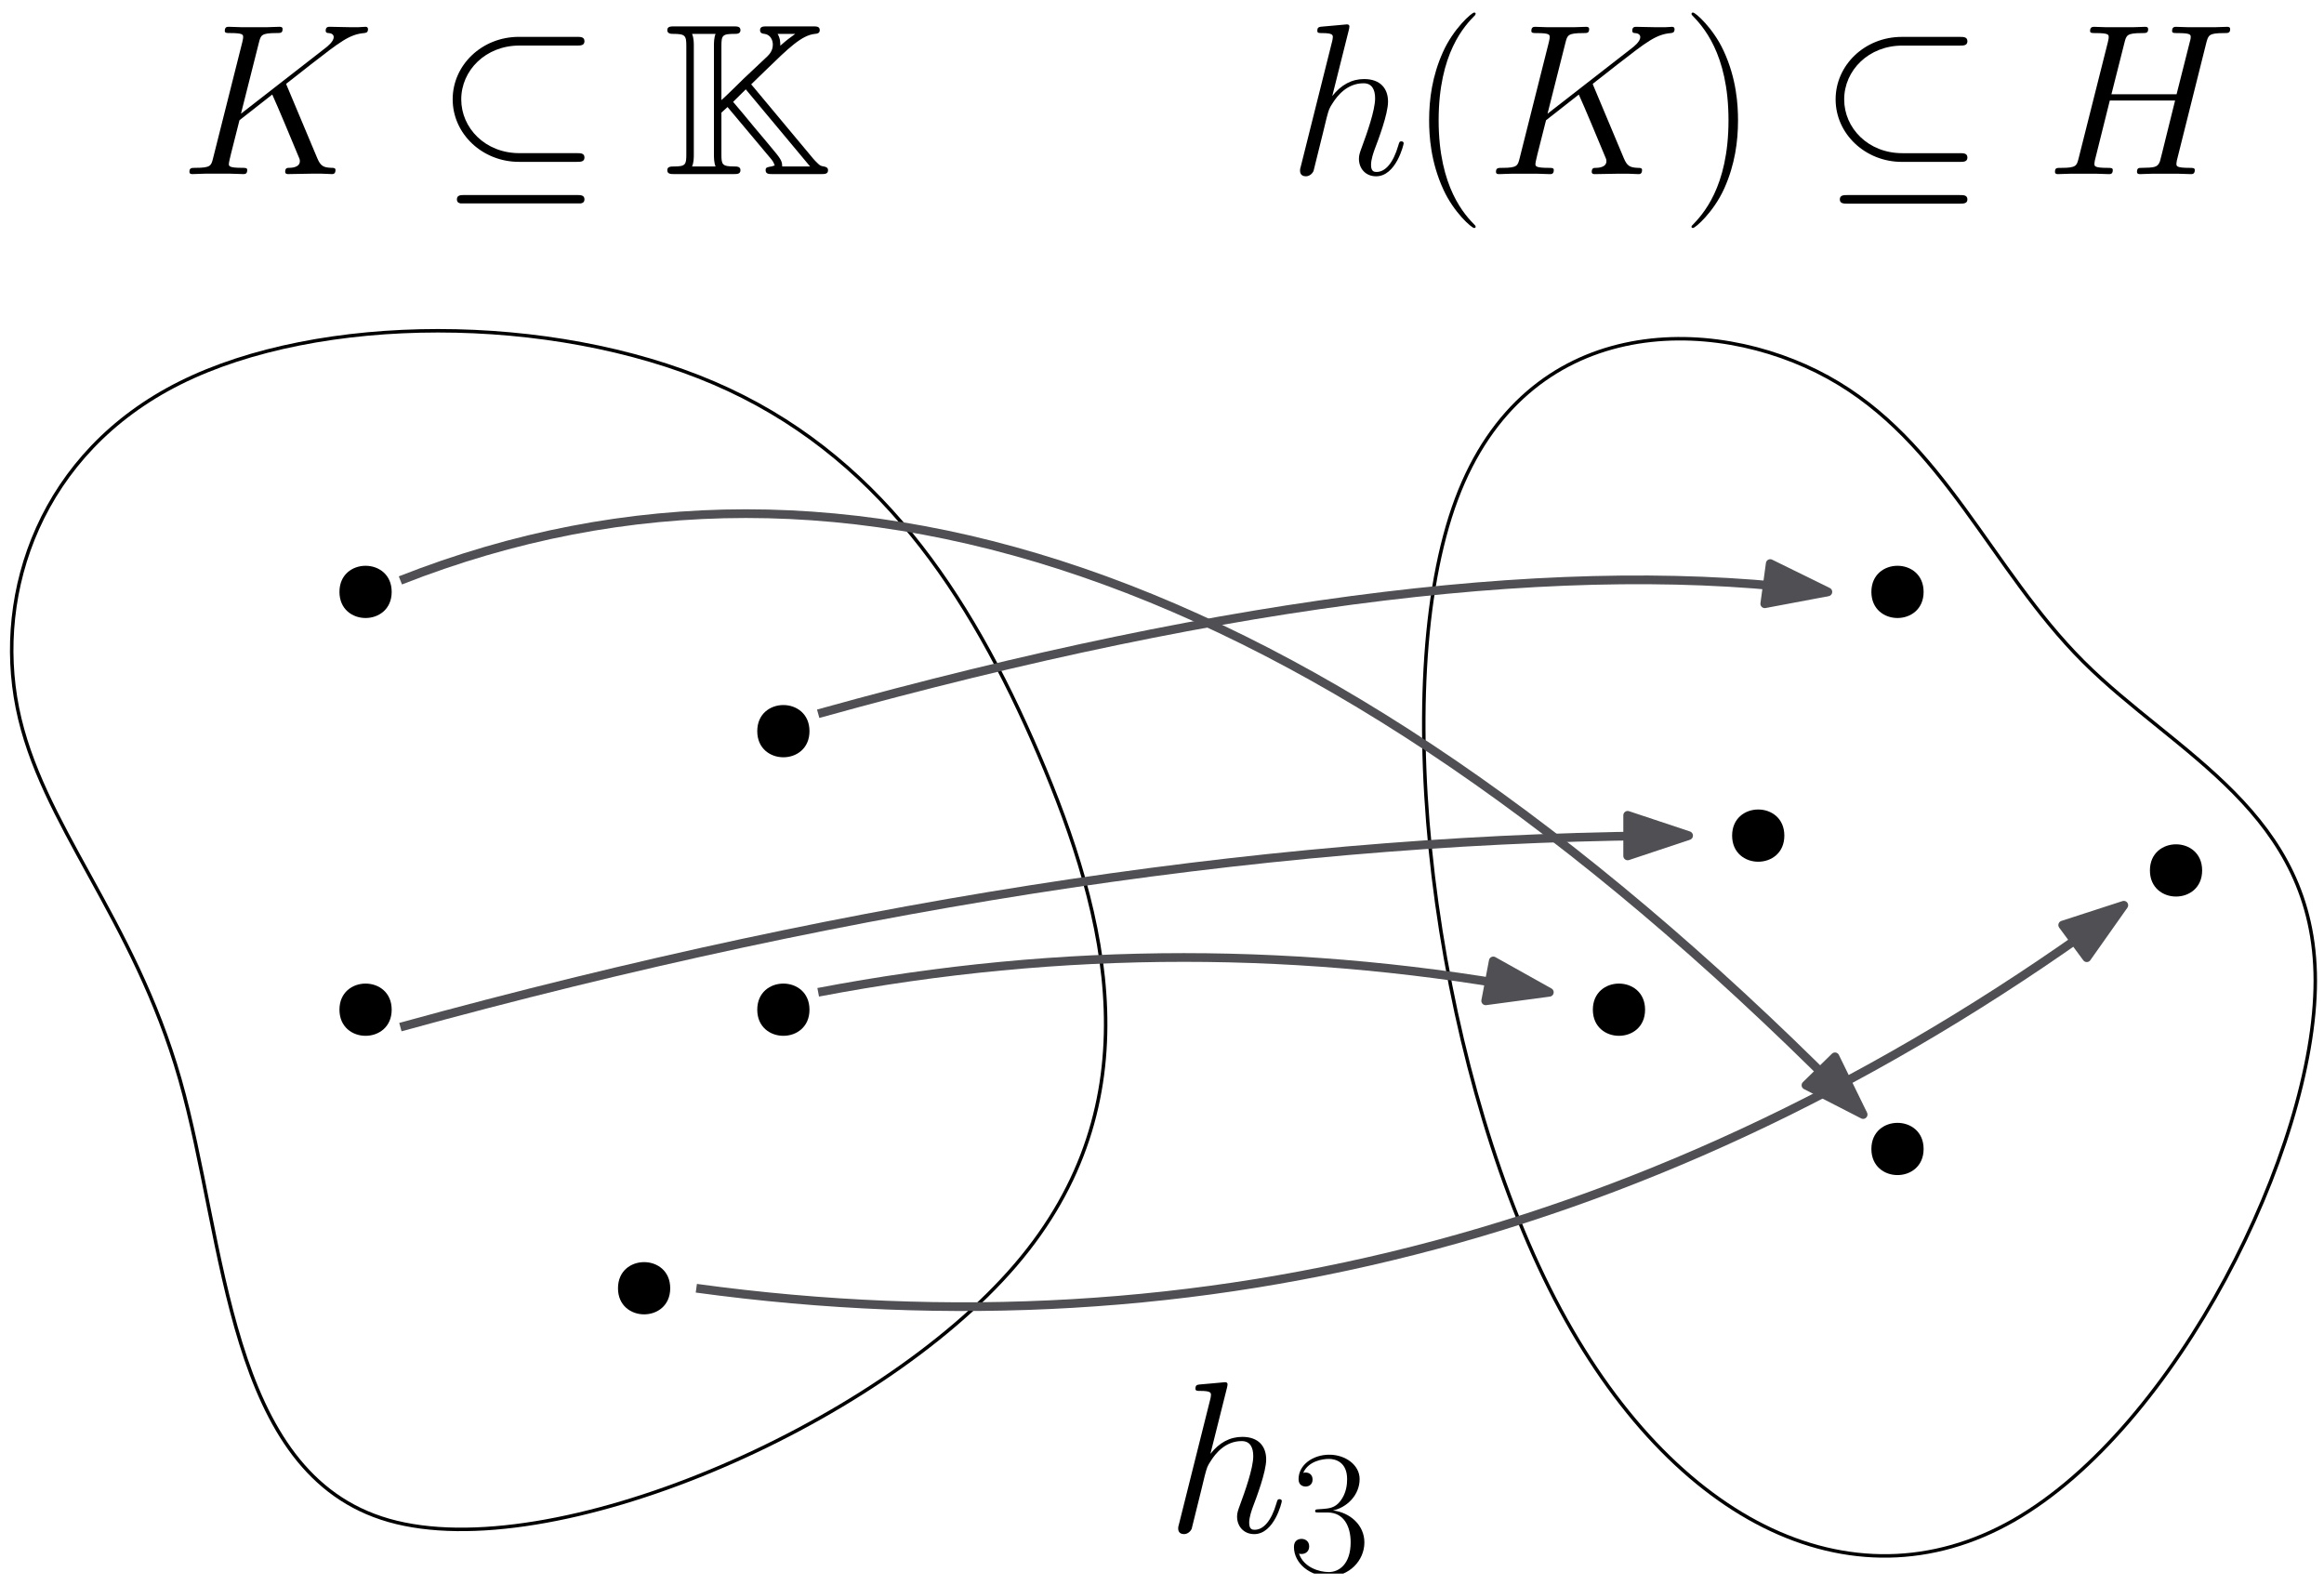
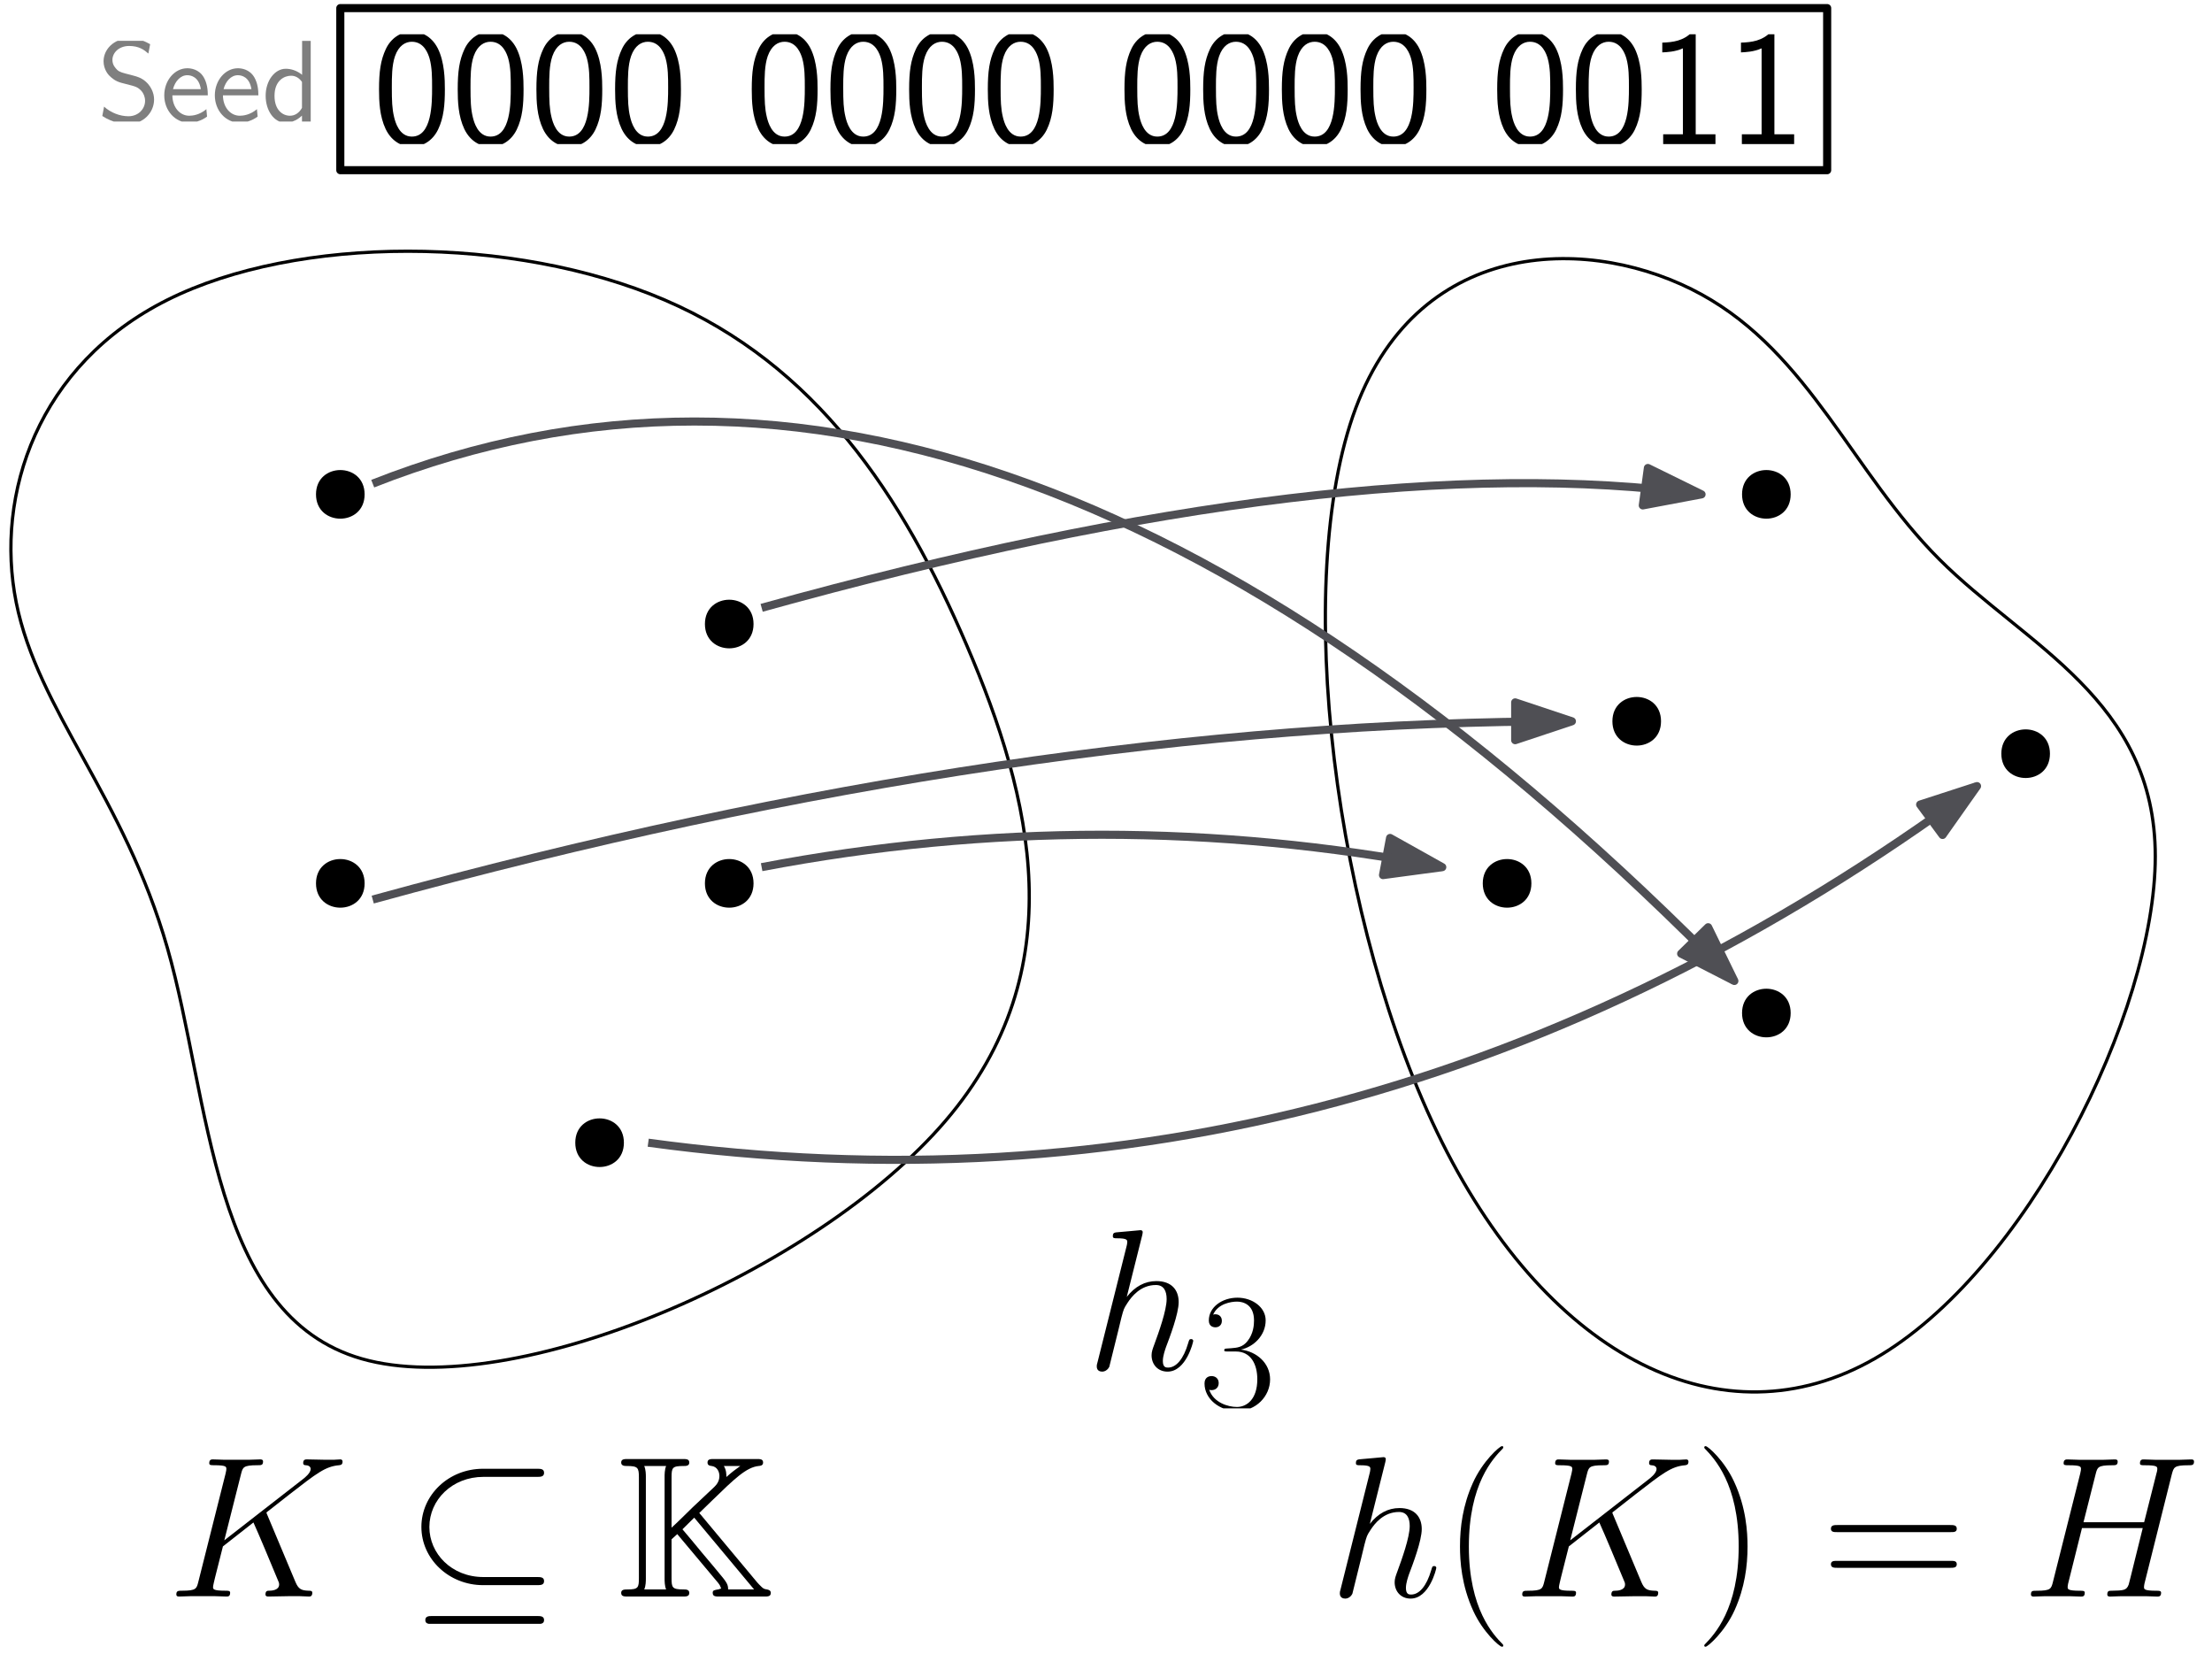
- <svg xmlns="http://www.w3.org/2000/svg" xmlns:xlink="http://www.w3.org/1999/xlink" width="267" height="182" viewBox="0 0 267 182">
+ <svg xmlns="http://www.w3.org/2000/svg" xmlns:xlink="http://www.w3.org/1999/xlink" width="273" height="205" viewBox="0 0 273 205">
  <defs>
    <g>
      <g id="glyph-0-0">
        <path d="M 12.391 -10.016 C 12.359 -10.094 12.266 -10.281 12.266 -10.359 C 12.266 -10.391 12.297 -10.406 12.719 -10.734 L 15.109 -12.609 C 18.438 -15.188 19.531 -16.062 21.234 -16.203 C 21.406 -16.234 21.656 -16.234 21.656 -16.656 C 21.656 -16.797 21.578 -16.922 21.391 -16.922 C 21.109 -16.922 20.812 -16.875 20.547 -16.875 L 19.609 -16.875 C 18.828 -16.875 18.016 -16.922 17.266 -16.922 C 17.094 -16.922 16.797 -16.922 16.797 -16.484 C 16.797 -16.234 16.969 -16.203 17.125 -16.203 C 17.391 -16.188 17.719 -16.078 17.719 -15.734 C 17.719 -15.234 16.969 -14.641 16.781 -14.5 L 7.062 -6.938 L 9.125 -15.109 C 9.344 -15.953 9.391 -16.203 11.156 -16.203 C 11.625 -16.203 11.844 -16.203 11.844 -16.672 C 11.844 -16.922 11.594 -16.922 11.469 -16.922 C 11.031 -16.922 10.5 -16.875 10.031 -16.875 L 7.109 -16.875 C 6.672 -16.875 6.125 -16.922 5.672 -16.922 C 5.484 -16.922 5.203 -16.922 5.203 -16.453 C 5.203 -16.203 5.422 -16.203 5.797 -16.203 C 7.312 -16.203 7.312 -16.016 7.312 -15.734 C 7.312 -15.688 7.312 -15.531 7.219 -15.172 L 3.859 -1.828 C 3.641 -0.969 3.594 -0.719 1.859 -0.719 C 1.391 -0.719 1.141 -0.719 1.141 -0.266 C 1.141 0 1.359 0 1.516 0 C 1.984 0 2.484 -0.047 2.953 -0.047 L 5.844 -0.047 C 6.312 -0.047 6.844 0 7.312 0 C 7.516 0 7.781 0 7.781 -0.469 C 7.781 -0.719 7.562 -0.719 7.188 -0.719 C 5.672 -0.719 5.672 -0.922 5.672 -1.172 C 5.672 -1.344 5.828 -1.953 5.922 -2.359 L 6.891 -6.188 L 10.656 -9.141 C 11.375 -7.562 12.688 -4.391 13.703 -1.953 C 13.781 -1.812 13.828 -1.656 13.828 -1.484 C 13.828 -0.75 12.844 -0.719 12.609 -0.719 C 12.391 -0.719 12.141 -0.719 12.141 -0.25 C 12.141 0 12.422 0 12.484 0 C 13.359 0 14.281 -0.047 15.141 -0.047 L 16.328 -0.047 C 16.703 -0.047 17.125 0 17.5 0 C 17.641 0 17.922 0 17.922 -0.469 C 17.922 -0.719 17.688 -0.719 17.453 -0.719 C 16.531 -0.75 16.203 -0.938 15.828 -1.828 Z M 12.391 -10.016 " />
      </g>
      <g id="glyph-1-0">
        <path d="M 16.328 -14.766 C 16.75 -14.766 17.203 -14.766 17.203 -15.266 C 17.203 -15.766 16.75 -15.766 16.328 -15.766 L 9.672 -15.766 C 5.406 -15.766 2.062 -12.516 2.062 -8.594 C 2.062 -4.609 5.484 -1.406 9.672 -1.406 L 16.328 -1.406 C 16.75 -1.406 17.203 -1.406 17.203 -1.906 C 17.203 -2.406 16.75 -2.406 16.328 -2.406 L 9.719 -2.406 C 5.797 -2.406 3.047 -5.297 3.047 -8.578 C 3.047 -11.938 5.875 -14.766 9.719 -14.766 Z M 3.422 2.406 C 3 2.406 2.547 2.406 2.547 2.906 C 2.547 3.391 3 3.391 3.422 3.391 L 16.328 3.391 C 16.75 3.391 17.203 3.391 17.203 2.906 C 17.203 2.406 16.75 2.406 16.328 2.406 Z M 3.422 2.406 " />
      </g>
      <g id="glyph-2-0">
        <path d="M 10.234 -10.312 L 11.844 -11.875 C 14.547 -14.5 16.031 -15.953 17.562 -16.109 C 17.766 -16.125 18.109 -16.156 18.109 -16.531 C 18.109 -16.969 17.75 -16.969 17.297 -16.969 L 12.062 -16.969 C 11.625 -16.969 11.25 -16.969 11.25 -16.531 C 11.25 -16.156 11.594 -16.125 11.766 -16.109 C 12.438 -16.016 12.719 -15.406 12.719 -14.875 C 12.719 -14.172 12.312 -13.75 12.094 -13.531 L 9.391 -10.984 C 8.828 -10.438 7.406 -9.016 6.812 -8.5 L 6.812 -14.688 C 6.812 -15.938 6.906 -16.109 8.344 -16.109 C 8.578 -16.109 9 -16.109 9 -16.531 C 9 -16.969 8.625 -16.969 8.172 -16.969 L 1.438 -16.969 C 0.984 -16.969 0.594 -16.969 0.594 -16.531 C 0.594 -16.109 1.062 -16.109 1.266 -16.109 C 2.672 -16.109 2.781 -15.906 2.781 -14.688 L 2.781 -2.281 C 2.781 -1.109 2.703 -0.875 1.391 -0.875 C 1.016 -0.875 0.594 -0.875 0.594 -0.453 C 0.594 0 0.984 0 1.438 0 L 8.172 0 C 8.625 0 9 0 9 -0.453 C 9 -0.875 8.578 -0.875 8.297 -0.875 C 6.891 -0.875 6.812 -1.094 6.812 -2.281 L 6.812 -7.062 L 7.516 -7.703 L 11.891 -2.484 L 12.547 -1.703 C 12.812 -1.359 12.812 -1.312 12.938 -0.984 C 12.781 -0.969 12.734 -0.922 12.641 -0.891 C 12.047 -0.797 11.891 -0.766 11.891 -0.453 C 11.891 0 12.266 0 12.719 0 L 18.234 0 C 18.688 0 19.062 0 19.062 -0.453 C 19.062 -0.766 18.766 -0.844 18.578 -0.875 C 18.219 -0.922 18.109 -1.016 17.922 -1.188 C 17.688 -1.406 17.516 -1.594 17.391 -1.734 Z M 15.297 -16.109 C 14.516 -15.531 14.469 -15.531 13.578 -14.75 C 13.578 -15.109 13.578 -15.594 13.266 -16.109 Z M 3.438 -0.875 C 3.641 -1.312 3.641 -1.938 3.641 -2.234 L 3.641 -14.75 C 3.641 -15.047 3.641 -15.656 3.438 -16.109 L 6.141 -16.109 C 5.953 -15.656 5.953 -15.047 5.953 -14.75 L 5.953 -2.234 C 5.953 -1.938 5.953 -1.312 6.141 -0.875 Z M 9.609 -9.734 L 17 -0.875 L 13.797 -0.875 C 13.781 -1.281 13.781 -1.531 13.141 -2.328 C 12.594 -3.016 11.172 -4.688 10.609 -5.359 C 10.109 -5.969 8.406 -8.031 8.156 -8.297 Z M 9.609 -9.734 " />
      </g>
      <g id="glyph-3-0">
        <path d="M 6.969 -16.578 C 6.984 -16.672 7.031 -16.828 7.031 -16.953 C 7.031 -17.203 6.797 -17.203 6.734 -17.203 C 6.719 -17.203 5.5 -17.094 5.375 -17.078 C 4.953 -17.047 4.578 -17 4.141 -16.969 C 3.516 -16.922 3.344 -16.906 3.344 -16.453 C 3.344 -16.203 3.547 -16.203 3.891 -16.203 C 5.109 -16.203 5.125 -15.984 5.125 -15.734 C 5.125 -15.594 5.078 -15.391 5.062 -15.312 L 1.469 -0.969 C 1.359 -0.594 1.359 -0.547 1.359 -0.391 C 1.359 0.156 1.781 0.25 2.031 0.25 C 2.453 0.25 2.781 -0.078 2.906 -0.344 L 4.016 -4.828 C 4.141 -5.375 4.281 -5.891 4.406 -6.438 C 4.688 -7.484 4.688 -7.516 5.156 -8.234 C 5.625 -8.953 6.734 -10.438 8.656 -10.438 C 9.641 -10.438 9.984 -9.688 9.984 -8.703 C 9.984 -7.312 9.016 -4.609 8.469 -3.125 C 8.25 -2.531 8.125 -2.203 8.125 -1.766 C 8.125 -0.641 8.891 0.25 10.094 0.25 C 12.391 0.25 13.266 -3.391 13.266 -3.547 C 13.266 -3.672 13.156 -3.766 13.016 -3.766 C 12.781 -3.766 12.766 -3.688 12.641 -3.266 C 12.062 -1.281 11.156 -0.25 10.156 -0.25 C 9.906 -0.25 9.516 -0.266 9.516 -1.062 C 9.516 -1.703 9.812 -2.5 9.906 -2.781 C 10.359 -3.969 11.469 -6.891 11.469 -8.328 C 11.469 -9.812 10.609 -10.922 8.719 -10.922 C 7.312 -10.922 6.078 -10.266 5.062 -8.969 Z M 6.969 -16.578 " />
      </g>
      <g id="glyph-4-0">
+         <path d="M 4.562 -7.016 C 6.406 -7.016 7.203 -5.438 7.203 -3.594 C 7.203 -1.109 5.891 -0.172 4.688 -0.172 C 3.594 -0.172 1.812 -0.703 1.266 -2.297 C 1.359 -2.25 1.469 -2.25 1.562 -2.25 C 2.062 -2.25 2.438 -2.578 2.438 -3.125 C 2.438 -3.719 1.984 -3.984 1.562 -3.984 C 1.219 -3.984 0.688 -3.828 0.688 -3.062 C 0.688 -1.156 2.547 0.328 4.734 0.328 C 7.016 0.328 8.781 -1.469 8.781 -3.578 C 8.781 -5.578 7.125 -7.016 5.172 -7.25 C 6.734 -7.578 8.234 -8.984 8.234 -10.859 C 8.234 -12.469 6.609 -13.656 4.75 -13.656 C 2.875 -13.656 1.219 -12.5 1.219 -10.844 C 1.219 -10.125 1.75 -10 2.031 -10 C 2.453 -10 2.828 -10.266 2.828 -10.797 C 2.828 -11.344 2.453 -11.609 2.031 -11.609 C 1.938 -11.609 1.844 -11.609 1.75 -11.562 C 2.359 -12.938 3.984 -13.172 4.703 -13.172 C 5.438 -13.172 6.797 -12.828 6.797 -10.844 C 6.797 -10.266 6.719 -9.234 6.016 -8.328 C 5.391 -7.516 4.688 -7.484 4 -7.422 C 3.906 -7.422 3.422 -7.375 3.344 -7.375 C 3.203 -7.359 3.125 -7.328 3.125 -7.188 C 3.125 -7.047 3.141 -7.016 3.547 -7.016 Z M 4.562 -7.016 " />
+       </g>
+       <g id="glyph-5-0">
+         <path d="M 6.969 -16.578 C 6.984 -16.672 7.031 -16.828 7.031 -16.953 C 7.031 -17.203 6.797 -17.203 6.734 -17.203 C 6.719 -17.203 5.5 -17.094 5.375 -17.078 C 4.953 -17.047 4.578 -17 4.141 -16.969 C 3.516 -16.922 3.344 -16.906 3.344 -16.453 C 3.344 -16.203 3.547 -16.203 3.891 -16.203 C 5.109 -16.203 5.125 -15.984 5.125 -15.734 C 5.125 -15.594 5.078 -15.391 5.062 -15.312 L 1.469 -0.969 C 1.359 -0.594 1.359 -0.547 1.359 -0.391 C 1.359 0.156 1.781 0.25 2.031 0.25 C 2.453 0.25 2.781 -0.078 2.906 -0.344 L 4.016 -4.828 C 4.141 -5.375 4.281 -5.891 4.406 -6.438 C 4.688 -7.484 4.688 -7.516 5.156 -8.234 C 5.625 -8.953 6.734 -10.438 8.656 -10.438 C 9.641 -10.438 9.984 -9.688 9.984 -8.703 C 9.984 -7.312 9.016 -4.609 8.469 -3.125 C 8.25 -2.531 8.125 -2.203 8.125 -1.766 C 8.125 -0.641 8.891 0.25 10.094 0.25 C 12.391 0.25 13.266 -3.391 13.266 -3.547 C 13.266 -3.672 13.156 -3.766 13.016 -3.766 C 12.781 -3.766 12.766 -3.688 12.641 -3.266 C 12.062 -1.281 11.156 -0.25 10.156 -0.25 C 9.906 -0.25 9.516 -0.266 9.516 -1.062 C 9.516 -1.703 9.812 -2.5 9.906 -2.781 C 10.359 -3.969 11.469 -6.891 11.469 -8.328 C 11.469 -9.812 10.609 -10.922 8.719 -10.922 C 7.312 -10.922 6.078 -10.266 5.062 -8.969 Z M 6.969 -16.578 " />
+       </g>
+       <g id="glyph-6-0">
        <path d="M 7.578 6.047 C 7.578 6.016 7.578 5.969 7.516 5.891 C 6.375 4.734 3.328 1.562 3.328 -6.172 C 3.328 -13.906 6.312 -17.047 7.531 -18.281 C 7.531 -18.312 7.578 -18.359 7.578 -18.438 C 7.578 -18.516 7.516 -18.562 7.406 -18.562 C 7.141 -18.562 5.031 -16.734 3.812 -14 C 2.578 -11.25 2.234 -8.578 2.234 -6.188 C 2.234 -4.406 2.406 -1.391 3.891 1.812 C 5.078 4.391 7.109 6.188 7.406 6.188 C 7.531 6.188 7.578 6.141 7.578 6.047 Z M 7.578 6.047 " />
      </g>
-       <g id="glyph-5-0">
+       <g id="glyph-7-0">
        <path d="M 12.391 -10.016 C 12.359 -10.094 12.266 -10.281 12.266 -10.359 C 12.266 -10.391 12.297 -10.406 12.719 -10.734 L 15.109 -12.609 C 18.438 -15.188 19.531 -16.062 21.234 -16.203 C 21.406 -16.234 21.656 -16.234 21.656 -16.656 C 21.656 -16.797 21.578 -16.922 21.391 -16.922 C 21.109 -16.922 20.812 -16.875 20.547 -16.875 L 19.609 -16.875 C 18.828 -16.875 18.016 -16.922 17.266 -16.922 C 17.094 -16.922 16.797 -16.922 16.797 -16.484 C 16.797 -16.234 16.969 -16.203 17.125 -16.203 C 17.391 -16.188 17.719 -16.078 17.719 -15.734 C 17.719 -15.234 16.969 -14.641 16.781 -14.5 L 7.062 -6.938 L 9.125 -15.109 C 9.344 -15.953 9.391 -16.203 11.156 -16.203 C 11.625 -16.203 11.844 -16.203 11.844 -16.672 C 11.844 -16.922 11.594 -16.922 11.469 -16.922 C 11.031 -16.922 10.5 -16.875 10.031 -16.875 L 7.109 -16.875 C 6.672 -16.875 6.125 -16.922 5.672 -16.922 C 5.484 -16.922 5.203 -16.922 5.203 -16.453 C 5.203 -16.203 5.422 -16.203 5.797 -16.203 C 7.312 -16.203 7.312 -16.016 7.312 -15.734 C 7.312 -15.688 7.312 -15.531 7.219 -15.172 L 3.859 -1.828 C 3.641 -0.969 3.594 -0.719 1.859 -0.719 C 1.391 -0.719 1.141 -0.719 1.141 -0.266 C 1.141 0 1.359 0 1.516 0 C 1.984 0 2.484 -0.047 2.953 -0.047 L 5.844 -0.047 C 6.312 -0.047 6.844 0 7.312 0 C 7.516 0 7.781 0 7.781 -0.469 C 7.781 -0.719 7.562 -0.719 7.188 -0.719 C 5.672 -0.719 5.672 -0.922 5.672 -1.172 C 5.672 -1.344 5.828 -1.953 5.922 -2.359 L 6.891 -6.188 L 10.656 -9.141 C 11.375 -7.562 12.688 -4.391 13.703 -1.953 C 13.781 -1.812 13.828 -1.656 13.828 -1.484 C 13.828 -0.75 12.844 -0.719 12.609 -0.719 C 12.391 -0.719 12.141 -0.719 12.141 -0.25 C 12.141 0 12.422 0 12.484 0 C 13.359 0 14.281 -0.047 15.141 -0.047 L 16.328 -0.047 C 16.703 -0.047 17.125 0 17.5 0 C 17.641 0 17.922 0 17.922 -0.469 C 17.922 -0.719 17.688 -0.719 17.453 -0.719 C 16.531 -0.75 16.203 -0.938 15.828 -1.828 Z M 12.391 -10.016 " />
      </g>
-       <g id="glyph-6-0">
+       <g id="glyph-8-0">
        <path d="M 6.516 -6.172 C 6.516 -7.953 6.344 -10.984 4.859 -14.172 C 3.672 -16.75 1.641 -18.562 1.344 -18.562 C 1.266 -18.562 1.172 -18.531 1.172 -18.406 C 1.172 -18.359 1.188 -18.344 1.219 -18.281 C 2.406 -17.047 5.422 -13.906 5.422 -6.188 C 5.422 1.531 2.422 4.688 1.219 5.922 C 1.188 5.969 1.172 6 1.172 6.047 C 1.172 6.172 1.266 6.188 1.344 6.188 C 1.609 6.188 3.719 4.359 4.938 1.641 C 6.172 -1.109 6.516 -3.797 6.516 -6.172 Z M 6.516 -6.172 " />
      </g>
-       <g id="glyph-7-0">
-         <path d="M 16.328 -14.766 C 16.75 -14.766 17.203 -14.766 17.203 -15.266 C 17.203 -15.766 16.75 -15.766 16.328 -15.766 L 9.672 -15.766 C 5.406 -15.766 2.062 -12.516 2.062 -8.594 C 2.062 -4.609 5.484 -1.406 9.672 -1.406 L 16.328 -1.406 C 16.75 -1.406 17.203 -1.406 17.203 -1.906 C 17.203 -2.406 16.75 -2.406 16.328 -2.406 L 9.719 -2.406 C 5.797 -2.406 3.047 -5.297 3.047 -8.578 C 3.047 -11.938 5.875 -14.766 9.719 -14.766 Z M 3.422 2.406 C 3 2.406 2.547 2.406 2.547 2.906 C 2.547 3.391 3 3.391 3.422 3.391 L 16.328 3.391 C 16.75 3.391 17.203 3.391 17.203 2.906 C 17.203 2.406 16.75 2.406 16.328 2.406 Z M 3.422 2.406 " />
+       <g id="glyph-8-1">
+         <path d="M 15.938 -7.953 C 16.312 -7.953 16.672 -7.953 16.672 -8.375 C 16.672 -8.828 16.25 -8.828 15.828 -8.828 L 1.984 -8.828 C 1.562 -8.828 1.141 -8.828 1.141 -8.375 C 1.141 -7.953 1.516 -7.953 1.891 -7.953 Z M 15.828 -3.547 C 16.25 -3.547 16.672 -3.547 16.672 -3.984 C 16.672 -4.406 16.312 -4.406 15.938 -4.406 L 1.891 -4.406 C 1.516 -4.406 1.141 -4.406 1.141 -3.984 C 1.141 -3.547 1.562 -3.547 1.984 -3.547 Z M 15.828 -3.547 " />
      </g>
-       <g id="glyph-8-0">
+       <g id="glyph-9-0">
        <path d="M 18.531 -15.109 C 18.766 -15.953 18.812 -16.203 20.562 -16.203 C 21.016 -16.203 21.266 -16.203 21.266 -16.656 C 21.266 -16.922 21.047 -16.922 20.891 -16.922 C 20.438 -16.922 19.922 -16.875 19.453 -16.875 L 16.531 -16.875 C 16.062 -16.875 15.531 -16.922 15.062 -16.922 C 14.891 -16.922 14.594 -16.922 14.594 -16.453 C 14.594 -16.203 14.766 -16.203 15.234 -16.203 C 16.734 -16.203 16.734 -16.016 16.734 -15.734 C 16.734 -15.688 16.734 -15.531 16.625 -15.172 L 15.109 -9.172 L 7.625 -9.172 L 9.125 -15.109 C 9.344 -15.953 9.391 -16.203 11.156 -16.203 C 11.594 -16.203 11.844 -16.203 11.844 -16.656 C 11.844 -16.922 11.625 -16.922 11.469 -16.922 C 11.031 -16.922 10.5 -16.875 10.031 -16.875 L 7.109 -16.875 C 6.641 -16.875 6.125 -16.922 5.656 -16.922 C 5.484 -16.922 5.172 -16.922 5.172 -16.453 C 5.172 -16.203 5.359 -16.203 5.828 -16.203 C 7.312 -16.203 7.312 -16.016 7.312 -15.734 C 7.312 -15.688 7.312 -15.531 7.219 -15.172 L 3.859 -1.828 C 3.641 -0.969 3.594 -0.719 1.891 -0.719 C 1.312 -0.719 1.141 -0.719 1.141 -0.25 C 1.141 0 1.406 0 1.484 0 C 1.938 0 2.453 -0.047 2.922 -0.047 L 5.844 -0.047 C 6.312 -0.047 6.844 0 7.312 0 C 7.516 0 7.781 0 7.781 -0.469 C 7.781 -0.719 7.562 -0.719 7.188 -0.719 C 5.672 -0.719 5.672 -0.922 5.672 -1.172 C 5.672 -1.188 5.672 -1.359 5.719 -1.562 L 7.438 -8.453 L 14.938 -8.453 C 14.516 -6.812 13.266 -1.641 13.203 -1.484 C 12.938 -0.75 12.547 -0.75 11.078 -0.719 C 10.781 -0.719 10.562 -0.719 10.562 -0.25 C 10.562 0 10.828 0 10.906 0 C 11.344 0 11.875 -0.047 12.344 -0.047 L 15.266 -0.047 C 15.734 -0.047 16.25 0 16.734 0 C 16.922 0 17.203 0 17.203 -0.469 C 17.203 -0.719 16.969 -0.719 16.609 -0.719 C 15.094 -0.719 15.094 -0.922 15.094 -1.172 C 15.094 -1.188 15.094 -1.359 15.141 -1.562 Z M 18.531 -15.109 " />
      </g>
-       <g id="glyph-9-0">
-         <path d="M 6.969 -16.578 C 6.984 -16.672 7.031 -16.828 7.031 -16.953 C 7.031 -17.203 6.797 -17.203 6.734 -17.203 C 6.719 -17.203 5.5 -17.094 5.375 -17.078 C 4.953 -17.047 4.578 -17 4.141 -16.969 C 3.516 -16.922 3.344 -16.906 3.344 -16.453 C 3.344 -16.203 3.547 -16.203 3.891 -16.203 C 5.109 -16.203 5.125 -15.984 5.125 -15.734 C 5.125 -15.594 5.078 -15.391 5.062 -15.312 L 1.469 -0.969 C 1.359 -0.594 1.359 -0.547 1.359 -0.391 C 1.359 0.156 1.781 0.25 2.031 0.25 C 2.453 0.25 2.781 -0.078 2.906 -0.344 L 4.016 -4.828 C 4.141 -5.375 4.281 -5.891 4.406 -6.438 C 4.688 -7.484 4.688 -7.516 5.156 -8.234 C 5.625 -8.953 6.734 -10.438 8.656 -10.438 C 9.641 -10.438 9.984 -9.688 9.984 -8.703 C 9.984 -7.312 9.016 -4.609 8.469 -3.125 C 8.25 -2.531 8.125 -2.203 8.125 -1.766 C 8.125 -0.641 8.891 0.25 10.094 0.25 C 12.391 0.25 13.266 -3.391 13.266 -3.547 C 13.266 -3.672 13.156 -3.766 13.016 -3.766 C 12.781 -3.766 12.766 -3.688 12.641 -3.266 C 12.062 -1.281 11.156 -0.25 10.156 -0.25 C 9.906 -0.25 9.516 -0.266 9.516 -1.062 C 9.516 -1.703 9.812 -2.5 9.906 -2.781 C 10.359 -3.969 11.469 -6.891 11.469 -8.328 C 11.469 -9.812 10.609 -10.922 8.719 -10.922 C 7.312 -10.922 6.078 -10.266 5.062 -8.969 Z M 6.969 -16.578 " />
+       <g id="glyph-10-0">
+         <path d="M 8.906 -6.75 C 8.906 -7.938 8.875 -10.125 8.031 -11.812 C 7.188 -13.453 5.828 -13.875 4.859 -13.875 C 3.453 -13.875 2.25 -13.062 1.625 -11.734 C 0.969 -10.344 0.781 -8.922 0.781 -6.75 C 0.781 -5.266 0.844 -3.453 1.594 -1.859 C 2.438 -0.109 3.859 0.328 4.828 0.328 C 6.109 0.328 7.359 -0.344 8.062 -1.781 C 8.781 -3.266 8.906 -4.891 8.906 -6.75 Z M 4.828 -0.922 C 3.266 -0.922 2.781 -2.734 2.641 -3.328 C 2.391 -4.359 2.359 -5.344 2.359 -6.984 C 2.359 -8.266 2.359 -9.703 2.75 -10.844 C 3.219 -12.172 4.047 -12.625 4.828 -12.625 C 6.359 -12.625 6.859 -11.094 7.016 -10.562 C 7.328 -9.453 7.328 -8.188 7.328 -6.984 C 7.328 -5.062 7.328 -0.922 4.828 -0.922 Z M 4.828 -0.922 " />
      </g>
-       <g id="glyph-10-0">
-         <path d="M 4.562 -7.016 C 6.406 -7.016 7.203 -5.438 7.203 -3.594 C 7.203 -1.109 5.891 -0.172 4.688 -0.172 C 3.594 -0.172 1.812 -0.703 1.266 -2.297 C 1.359 -2.25 1.469 -2.25 1.562 -2.25 C 2.062 -2.25 2.438 -2.578 2.438 -3.125 C 2.438 -3.719 1.984 -3.984 1.562 -3.984 C 1.219 -3.984 0.688 -3.828 0.688 -3.062 C 0.688 -1.156 2.547 0.328 4.734 0.328 C 7.016 0.328 8.781 -1.469 8.781 -3.578 C 8.781 -5.578 7.125 -7.016 5.172 -7.25 C 6.734 -7.578 8.234 -8.984 8.234 -10.859 C 8.234 -12.469 6.609 -13.656 4.75 -13.656 C 2.875 -13.656 1.219 -12.5 1.219 -10.844 C 1.219 -10.125 1.75 -10 2.031 -10 C 2.453 -10 2.828 -10.266 2.828 -10.797 C 2.828 -11.344 2.453 -11.609 2.031 -11.609 C 1.938 -11.609 1.844 -11.609 1.75 -11.562 C 2.359 -12.938 3.984 -13.172 4.703 -13.172 C 5.438 -13.172 6.797 -12.828 6.797 -10.844 C 6.797 -10.266 6.719 -9.234 6.016 -8.328 C 5.391 -7.516 4.688 -7.484 4 -7.422 C 3.906 -7.422 3.422 -7.375 3.344 -7.375 C 3.203 -7.359 3.125 -7.328 3.125 -7.188 C 3.125 -7.047 3.141 -7.016 3.547 -7.016 Z M 4.562 -7.016 " />
+       <g id="glyph-10-1">
+         <path d="M 5.859 -13.875 L 5.469 -13.875 C 4.359 -12.719 3.062 -12.562 1.734 -12.516 L 1.734 -11.312 C 2.328 -11.344 3.312 -11.375 4.281 -11.812 L 4.281 -1.203 L 1.844 -1.203 L 1.844 0 L 8.297 0 L 8.297 -1.203 L 5.859 -1.203 Z M 5.859 -13.875 " />
+       </g>
+       <g id="glyph-11-0">
+         <path d="M 6.531 -9.547 C 5.938 -9.875 5.219 -10.25 3.938 -10.25 C 2.016 -10.25 0.781 -8.875 0.781 -7.438 C 0.781 -6.422 1.391 -5.766 1.469 -5.688 C 2.172 -4.984 2.656 -4.844 3.578 -4.625 C 4.797 -4.312 4.984 -4.266 5.453 -3.781 C 5.688 -3.531 5.906 -3.062 5.906 -2.562 C 5.906 -1.578 5.094 -0.656 3.859 -0.656 C 2.812 -0.656 1.688 -1.078 0.844 -1.844 L 0.625 -0.688 C 1.938 0.172 3.203 0.297 3.859 0.297 C 5.703 0.297 7.016 -1.125 7.016 -2.719 C 7.016 -3.625 6.562 -4.312 6.25 -4.672 C 5.594 -5.375 5.062 -5.516 4.109 -5.766 C 3.125 -6.016 2.766 -6.094 2.453 -6.391 C 2.266 -6.594 1.875 -6.953 1.875 -7.609 C 1.875 -8.484 2.672 -9.328 3.938 -9.328 C 5.156 -9.328 5.797 -8.844 6.312 -8.391 Z M 6.531 -9.547 " />
+       </g>
+       <g id="glyph-11-1">
+         <path d="M 5.844 -3.234 C 5.844 -3.844 5.781 -4.719 5.328 -5.484 C 4.734 -6.469 3.734 -6.578 3.312 -6.578 C 1.766 -6.578 0.469 -5.094 0.469 -3.234 C 0.469 -1.328 1.844 0.141 3.516 0.141 C 4.172 0.141 4.969 -0.047 5.75 -0.609 C 5.75 -0.672 5.703 -1.125 5.703 -1.141 C 5.688 -1.156 5.672 -1.484 5.672 -1.531 C 4.812 -0.812 3.969 -0.719 3.547 -0.719 C 2.438 -0.719 1.484 -1.703 1.469 -3.234 Z M 1.547 -4 C 1.797 -4.969 2.469 -5.719 3.312 -5.719 C 3.766 -5.719 4.75 -5.516 4.984 -4 Z M 1.547 -4 " />
+       </g>
+       <g id="glyph-11-2">
+         <path d="M 6.062 -9.953 L 5 -9.953 L 5 -5.766 C 4.344 -6.312 3.594 -6.516 2.984 -6.516 C 1.625 -6.516 0.5 -5.047 0.5 -3.188 C 0.5 -1.328 1.562 0.141 2.922 0.141 C 3.453 0.141 4.266 -0.031 4.984 -0.734 L 4.984 0 L 6.062 0 Z M 4.984 -1.688 C 4.641 -1.078 4.125 -0.719 3.5 -0.719 C 2.625 -0.719 1.594 -1.391 1.594 -3.172 C 1.594 -5.078 2.812 -5.656 3.641 -5.656 C 4.203 -5.656 4.656 -5.359 4.984 -4.891 Z M 4.984 -1.688 " />
      </g>
    </g>
    <clipPath id="clip-0">
-       <path clip-rule="nonzero" d="M 52 4 L 68 4 L 68 23.371 L 52 23.371 Z M 52 4 " />
+       <path clip-rule="nonzero" d="M 52 181 L 68 181 L 68 200.371 L 52 200.371 Z M 52 181 " />
    </clipPath>
    <clipPath id="clip-1">
-       <path clip-rule="nonzero" d="M 76 3 L 95.379 3 L 95.379 20 L 76 20 Z M 76 3 " />
+       <path clip-rule="nonzero" d="M 76 180 L 95.379 180 L 95.379 197 L 76 197 Z M 76 180 " />
    </clipPath>
    <clipPath id="clip-2">
-       <path clip-rule="nonzero" d="M 164 1.438 L 170 1.438 L 170 26.18 L 164 26.18 Z M 164 1.438 " />
+       <path clip-rule="nonzero" d="M 135 151.785 L 148 151.785 L 148 170 L 135 170 Z M 135 151.785 " />
    </clipPath>
    <clipPath id="clip-3">
-       <path clip-rule="nonzero" d="M 194 1.438 L 200 1.438 L 200 26.18 L 194 26.18 Z M 194 1.438 " />
+       <path clip-rule="nonzero" d="M 148 160 L 157 160 L 157 173.781 L 148 173.781 Z M 148 160 " />
    </clipPath>
    <clipPath id="clip-4">
-       <path clip-rule="nonzero" d="M 135 158.785 L 148 158.785 L 148 177 L 135 177 Z M 135 158.785 " />
+       <path clip-rule="nonzero" d="M 180 178.438 L 186 178.438 L 186 203.18 L 180 203.18 Z M 180 178.438 " />
    </clipPath>
    <clipPath id="clip-5">
-       <path clip-rule="nonzero" d="M 148 167 L 157 167 L 157 180.781 L 148 180.781 Z M 148 167 " />
+       <path clip-rule="nonzero" d="M 210 178.438 L 242 178.438 L 242 203.18 L 210 203.18 Z M 210 178.438 " />
+     </clipPath>
+     <clipPath id="clip-6">
+       <path clip-rule="nonzero" d="M 138 4.227 L 176.859 4.227 L 176.859 17.777 L 138 17.777 Z M 138 4.227 " />
+     </clipPath>
+     <clipPath id="clip-7">
+       <path clip-rule="nonzero" d="M 92 4.227 L 130.859 4.227 L 130.859 17.777 L 92 17.777 Z M 92 4.227 " />
+     </clipPath>
+     <clipPath id="clip-8">
+       <path clip-rule="nonzero" d="M 46 4.227 L 84.859 4.227 L 84.859 17.777 L 46 17.777 Z M 46 4.227 " />
+     </clipPath>
+     <clipPath id="clip-9">
+       <path clip-rule="nonzero" d="M 184 4.227 L 222 4.227 L 222 17.777 L 184 17.777 Z M 184 4.227 " />
+     </clipPath>
+     <clipPath id="clip-10">
+       <path clip-rule="nonzero" d="M 12 5.035 L 39 5.035 L 39 15 L 12 15 Z M 12 5.035 " />
    </clipPath>
  </defs>
-   <path fill-rule="evenodd" fill="rgb(0%, 0%, 0%)" fill-opacity="1" d="M 205 96 C 205 92 199 92 199 96 C 199 100 205 100 205 96 Z M 205 96 " />
-   <path fill-rule="evenodd" fill="rgb(0%, 0%, 0%)" fill-opacity="1" d="M 221 132 C 221 128 215 128 215 132 C 215 136 221 136 221 132 Z M 221 132 " />
-   <path fill-rule="evenodd" fill="rgb(100%, 100%, 100%)" fill-opacity="1" d="M 82 46 C 82 42.688 79.312 40 76 40 C 72.688 40 70 42.688 70 46 C 70 49.312 72.688 52 76 52 C 79.312 52 82 49.312 82 46 Z M 82 46 " />
+   <path fill-rule="evenodd" fill="rgb(0%, 0%, 0%)" fill-opacity="1" d="M 221 125 C 221 121 215 121 215 125 C 215 129 221 129 221 125 Z M 221 125 " />
+   <path fill-rule="evenodd" fill="rgb(0%, 0%, 0%)" fill-opacity="1" d="M 253 93 C 253 89 247 89 247 93 C 247 97 253 97 253 93 Z M 253 93 " />
+   <path fill-rule="evenodd" fill="rgb(0%, 0%, 0%)" fill-opacity="1" d="M 205 89 C 205 85 199 85 199 89 C 199 93 205 93 205 89 Z M 205 89 " />
+   <path fill-rule="evenodd" fill="rgb(100%, 100%, 100%)" fill-opacity="1" d="M 82 39 C 82 35.688 79.312 33 76 33 C 72.688 33 70 35.688 70 39 C 70 42.312 72.688 45 76 45 C 79.312 45 82 42.312 82 39 Z M 82 39 " />
  <g fill="rgb(0%, 0%, 0%)" fill-opacity="1">
-     <use xlink:href="#glyph-0-0" x="20.622" y="20" />
+     <use xlink:href="#glyph-0-0" x="20.622" y="197" />
  </g>
  <g clip-path="url(#clip-0)">
    <g fill="rgb(0%, 0%, 0%)" fill-opacity="1">
-       <use xlink:href="#glyph-1-0" x="49.945" y="20" />
+       <use xlink:href="#glyph-1-0" x="49.945" y="197" />
    </g>
  </g>
  <g clip-path="url(#clip-1)">
    <g fill="rgb(0%, 0%, 0%)" fill-opacity="1">
-       <use xlink:href="#glyph-2-0" x="76.07" y="20" />
+       <use xlink:href="#glyph-2-0" x="76.07" y="197" />
    </g>
  </g>
-   <path fill-rule="evenodd" fill="rgb(0%, 0%, 0%)" fill-opacity="1" d="M 45 68 C 45 64 39 64 39 68 C 39 72 45 72 45 68 Z M 45 68 " />
-   <path fill-rule="evenodd" fill="rgb(0%, 0%, 0%)" fill-opacity="1" d="M 93 84 C 93 80 87 80 87 84 C 87 88 93 88 93 84 Z M 93 84 " />
-   <path fill-rule="evenodd" fill="rgb(0%, 0%, 0%)" fill-opacity="1" d="M 45 116 C 45 112 39 112 39 116 C 39 120 45 120 45 116 Z M 45 116 " />
-   <path fill-rule="evenodd" fill="rgb(0%, 0%, 0%)" fill-opacity="1" d="M 93 116 C 93 112 87 112 87 116 C 87 120 93 120 93 116 Z M 93 116 " />
-   <path fill-rule="evenodd" fill="rgb(0%, 0%, 0%)" fill-opacity="1" d="M 77 148 C 77 144 71 144 71 148 C 71 152 77 152 77 148 Z M 77 148 " />
-   <path fill-rule="evenodd" fill="rgb(0%, 0%, 0%)" fill-opacity="1" d="M 221 68 C 221 64 215 64 215 68 C 215 72 221 72 221 68 Z M 221 68 " />
-   <path fill-rule="evenodd" fill="rgb(0%, 0%, 0%)" fill-opacity="1" d="M 253 100 C 253 96 247 96 247 100 C 247 104 253 104 253 100 Z M 253 100 " />
-   <path fill-rule="evenodd" fill="rgb(0%, 0%, 0%)" fill-opacity="1" d="M 189 116 C 189 112 183 112 183 116 C 183 120 189 120 189 116 Z M 189 116 " />
-   <path fill="none" stroke-width="0.4" stroke-linecap="butt" stroke-linejoin="round" stroke="rgb(0%, 0%, 0%)" stroke-opacity="1" stroke-miterlimit="10" d="M 184 728 C 202.668 720 213.332 704 221.332 685.332 C 229.332 666.668 234.668 645.332 218.668 626.668 C 202.668 608 165.332 592 146.668 597.332 C 128 602.668 128 629.332 122.668 648 C 117.332 666.668 106.668 677.332 104 690.668 C 101.332 704 106.668 720 122.668 728 C 138.668 736 165.332 736 184 728 Z M 184 728 " transform="matrix(1, 0, 0, -1, -102, 772)" />
-   <g fill="rgb(0%, 0%, 0%)" fill-opacity="1">
-     <use xlink:href="#glyph-3-0" x="148" y="20.004" />
-   </g>
+   <path fill-rule="evenodd" fill="rgb(0%, 0%, 0%)" fill-opacity="1" d="M 45 61 C 45 57 39 57 39 61 C 39 65 45 65 45 61 Z M 45 61 " />
+   <path fill-rule="evenodd" fill="rgb(0%, 0%, 0%)" fill-opacity="1" d="M 93 77 C 93 73 87 73 87 77 C 87 81 93 81 93 77 Z M 93 77 " />
+   <path fill-rule="evenodd" fill="rgb(0%, 0%, 0%)" fill-opacity="1" d="M 45 109 C 45 105 39 105 39 109 C 39 113 45 113 45 109 Z M 45 109 " />
+   <path fill-rule="evenodd" fill="rgb(0%, 0%, 0%)" fill-opacity="1" d="M 93 109 C 93 105 87 105 87 109 C 87 113 93 113 93 109 Z M 93 109 " />
+   <path fill-rule="evenodd" fill="rgb(0%, 0%, 0%)" fill-opacity="1" d="M 77 141 C 77 137 71 137 71 141 C 71 145 77 145 77 141 Z M 77 141 " />
+   <path fill-rule="evenodd" fill="rgb(0%, 0%, 0%)" fill-opacity="1" d="M 221 61 C 221 57 215 57 215 61 C 215 65 221 65 221 61 Z M 221 61 " />
+   <path fill-rule="evenodd" fill="rgb(0%, 0%, 0%)" fill-opacity="1" d="M 189 109 C 189 105 183 105 183 109 C 183 113 189 113 189 109 Z M 189 109 " />
+   <path fill="none" stroke-width="0.4" stroke-linecap="butt" stroke-linejoin="round" stroke="rgb(0%, 0%, 0%)" stroke-opacity="1" stroke-miterlimit="10" d="M 184 728 C 202.668 720 213.332 704 221.332 685.332 C 229.332 666.668 234.668 645.332 218.668 626.668 C 202.668 608 165.332 592 146.668 597.332 C 128 602.668 128 629.332 122.668 648 C 117.332 666.668 106.668 677.332 104 690.668 C 101.332 704 106.668 720 122.668 728 C 138.668 736 165.332 736 184 728 Z M 184 728 " transform="matrix(1, 0, 0, -1, -102, 765)" />
+   <path fill="none" stroke-width="0.4" stroke-linecap="butt" stroke-linejoin="round" stroke="rgb(0%, 0%, 0%)" stroke-opacity="1" stroke-miterlimit="10" d="M 341.332 696 C 352 685.332 368 678.668 368 659.332 C 368 640 352 608 333.332 597.332 C 314.668 586.668 293.332 597.332 280 624 C 266.668 650.668 261.332 693.332 269.332 714.668 C 277.332 736 298.668 736 312 728.668 C 325.332 721.332 330.668 706.668 341.332 696 Z M 341.332 696 " transform="matrix(1, 0, 0, -1, -102, 765)" />
+   <path fill="none" stroke-width="1" stroke-linecap="butt" stroke-linejoin="round" stroke="rgb(31%, 31%, 33%)" stroke-opacity="1" stroke-miterlimit="10" d="M 148 705.32 C 199.918 725.773 255.934 705.32 316.051 643.957 " transform="matrix(1, 0, 0, -1, -102, 765)" />
+   <path fill-rule="evenodd" fill="rgb(31%, 31%, 33%)" fill-opacity="1" stroke-width="1" stroke-linecap="butt" stroke-linejoin="round" stroke="rgb(31%, 31%, 33%)" stroke-opacity="1" stroke-miterlimit="10" d="M 316.051 643.957 L 312.816 650.586 L 309.484 647.324 Z M 316.051 643.957 " transform="matrix(1, 0, 0, -1, -102, 765)" />
+   <path fill="none" stroke-width="1" stroke-linecap="butt" stroke-linejoin="round" stroke="rgb(31%, 31%, 33%)" stroke-opacity="1" stroke-miterlimit="10" d="M 196 690 C 244 703.332 282.668 708 312 704 " transform="matrix(1, 0, 0, -1, -102, 765)" />
+   <path fill-rule="evenodd" fill="rgb(31%, 31%, 33%)" fill-opacity="1" stroke-width="1" stroke-linecap="butt" stroke-linejoin="round" stroke="rgb(31%, 31%, 33%)" stroke-opacity="1" stroke-miterlimit="10" d="M 312 704 L 305.379 707.254 L 304.75 702.637 Z M 312 704 " transform="matrix(1, 0, 0, -1, -102, 765)" />
+   <path fill="none" stroke-width="1" stroke-linecap="butt" stroke-linejoin="round" stroke="rgb(31%, 31%, 33%)" stroke-opacity="1" stroke-miterlimit="10" d="M 148 654 C 201.332 668.668 250.668 676 296 676 " transform="matrix(1, 0, 0, -1, -102, 765)" />
+   <path fill-rule="evenodd" fill="rgb(31%, 31%, 33%)" fill-opacity="1" stroke-width="1" stroke-linecap="butt" stroke-linejoin="round" stroke="rgb(31%, 31%, 33%)" stroke-opacity="1" stroke-miterlimit="10" d="M 296 676 L 289 678.332 L 289 673.668 Z M 296 676 " transform="matrix(1, 0, 0, -1, -102, 765)" />
+   <path fill="none" stroke-width="1" stroke-linecap="butt" stroke-linejoin="round" stroke="rgb(31%, 31%, 33%)" stroke-opacity="1" stroke-miterlimit="10" d="M 196 658 C 224 663.332 252 663.332 280 658 " transform="matrix(1, 0, 0, -1, -102, 765)" />
+   <path fill-rule="evenodd" fill="rgb(31%, 31%, 33%)" fill-opacity="1" stroke-width="1" stroke-linecap="butt" stroke-linejoin="round" stroke="rgb(31%, 31%, 33%)" stroke-opacity="1" stroke-miterlimit="10" d="M 280 658 L 273.559 661.602 L 272.688 657.02 Z M 280 658 " transform="matrix(1, 0, 0, -1, -102, 765)" />
  <g clip-path="url(#clip-2)">
    <g fill="rgb(0%, 0%, 0%)" fill-opacity="1">
-       <use xlink:href="#glyph-4-0" x="161.955" y="20.004" />
+       <use xlink:href="#glyph-3-0" x="134" y="168.998" />
+     </g>
+   </g>
+   <g clip-path="url(#clip-3)">
+     <g fill="rgb(0%, 0%, 0%)" fill-opacity="1">
+       <use xlink:href="#glyph-4-0" x="147.971" y="173.78" />
+     </g>
+   </g>
+   <path fill="none" stroke-width="1" stroke-linecap="butt" stroke-linejoin="round" stroke="rgb(31%, 31%, 33%)" stroke-opacity="1" stroke-miterlimit="10" d="M 182 624 C 240.668 616 295.332 630.668 346 668 " transform="matrix(1, 0, 0, -1, -102, 765)" />
+   <path fill-rule="evenodd" fill="rgb(31%, 31%, 33%)" fill-opacity="1" stroke-width="1" stroke-linecap="butt" stroke-linejoin="round" stroke="rgb(31%, 31%, 33%)" stroke-opacity="1" stroke-miterlimit="10" d="M 346 668 L 338.98 665.723 L 341.746 661.973 Z M 346 668 " transform="matrix(1, 0, 0, -1, -102, 765)" />
+   <g fill="rgb(0%, 0%, 0%)" fill-opacity="1">
+     <use xlink:href="#glyph-5-0" x="164" y="197.004" />
+   </g>
+   <g clip-path="url(#clip-4)">
+     <g fill="rgb(0%, 0%, 0%)" fill-opacity="1">
+       <use xlink:href="#glyph-6-0" x="177.955" y="197.004" />
    </g>
  </g>
  <g fill="rgb(0%, 0%, 0%)" fill-opacity="1">
-     <use xlink:href="#glyph-5-0" x="170.73" y="20.004" />
+     <use xlink:href="#glyph-7-0" x="186.73" y="197.004" />
  </g>
-   <g clip-path="url(#clip-3)">
+   <g clip-path="url(#clip-5)">
    <g fill="rgb(0%, 0%, 0%)" fill-opacity="1">
-       <use xlink:href="#glyph-6-0" x="193.162" y="20.004" />
+       <use xlink:href="#glyph-8-0" x="209.162" y="197.004" />
+       <use xlink:href="#glyph-8-1" x="224.828" y="197.004" />
    </g>
  </g>
  <g fill="rgb(0%, 0%, 0%)" fill-opacity="1">
-     <use xlink:href="#glyph-7-0" x="208.828" y="20.004" />
+     <use xlink:href="#glyph-9-0" x="249.515" y="197.004" />
  </g>
-   <g fill="rgb(0%, 0%, 0%)" fill-opacity="1">
-     <use xlink:href="#glyph-8-0" x="234.953" y="20.004" />
-   </g>
-   <path fill="none" stroke-width="0.4" stroke-linecap="butt" stroke-linejoin="round" stroke="rgb(0%, 0%, 0%)" stroke-opacity="1" stroke-miterlimit="10" d="M 341.332 696 C 352 685.332 368 678.668 368 659.332 C 368 640 352 608 333.332 597.332 C 314.668 586.668 293.332 597.332 280 624 C 266.668 650.668 261.332 693.332 269.332 714.668 C 277.332 736 298.668 736 312 728.668 C 325.332 721.332 330.668 706.668 341.332 696 Z M 341.332 696 " transform="matrix(1, 0, 0, -1, -102, 772)" />
-   <path fill="none" stroke-width="1" stroke-linecap="butt" stroke-linejoin="round" stroke="rgb(31%, 31%, 33%)" stroke-opacity="1" stroke-miterlimit="10" d="M 148 705.32 C 199.918 725.773 255.934 705.32 316.051 643.957 " transform="matrix(1, 0, 0, -1, -102, 772)" />
-   <path fill-rule="evenodd" fill="rgb(31%, 31%, 33%)" fill-opacity="1" stroke-width="1" stroke-linecap="butt" stroke-linejoin="round" stroke="rgb(31%, 31%, 33%)" stroke-opacity="1" stroke-miterlimit="10" d="M 316.051 643.957 L 312.816 650.586 L 309.484 647.324 Z M 316.051 643.957 " transform="matrix(1, 0, 0, -1, -102, 772)" />
-   <path fill="none" stroke-width="1" stroke-linecap="butt" stroke-linejoin="round" stroke="rgb(31%, 31%, 33%)" stroke-opacity="1" stroke-miterlimit="10" d="M 196 690 C 244 703.332 282.668 708 312 704 " transform="matrix(1, 0, 0, -1, -102, 772)" />
-   <path fill-rule="evenodd" fill="rgb(31%, 31%, 33%)" fill-opacity="1" stroke-width="1" stroke-linecap="butt" stroke-linejoin="round" stroke="rgb(31%, 31%, 33%)" stroke-opacity="1" stroke-miterlimit="10" d="M 312 704 L 305.379 707.254 L 304.75 702.637 Z M 312 704 " transform="matrix(1, 0, 0, -1, -102, 772)" />
-   <path fill="none" stroke-width="1" stroke-linecap="butt" stroke-linejoin="round" stroke="rgb(31%, 31%, 33%)" stroke-opacity="1" stroke-miterlimit="10" d="M 148 654 C 201.332 668.668 250.668 676 296 676 " transform="matrix(1, 0, 0, -1, -102, 772)" />
-   <path fill-rule="evenodd" fill="rgb(31%, 31%, 33%)" fill-opacity="1" stroke-width="1" stroke-linecap="butt" stroke-linejoin="round" stroke="rgb(31%, 31%, 33%)" stroke-opacity="1" stroke-miterlimit="10" d="M 296 676 L 289 678.332 L 289 673.668 Z M 296 676 " transform="matrix(1, 0, 0, -1, -102, 772)" />
-   <path fill="none" stroke-width="1" stroke-linecap="butt" stroke-linejoin="round" stroke="rgb(31%, 31%, 33%)" stroke-opacity="1" stroke-miterlimit="10" d="M 196 658 C 224 663.332 252 663.332 280 658 " transform="matrix(1, 0, 0, -1, -102, 772)" />
-   <path fill-rule="evenodd" fill="rgb(31%, 31%, 33%)" fill-opacity="1" stroke-width="1" stroke-linecap="butt" stroke-linejoin="round" stroke="rgb(31%, 31%, 33%)" stroke-opacity="1" stroke-miterlimit="10" d="M 280 658 L 273.559 661.602 L 272.688 657.02 Z M 280 658 " transform="matrix(1, 0, 0, -1, -102, 772)" />
-   <g clip-path="url(#clip-4)">
+   <path fill="none" stroke-width="1" stroke-linecap="butt" stroke-linejoin="round" stroke="rgb(0%, 0%, 0%)" stroke-opacity="1" stroke-miterlimit="10" d="M 144 764 L 144 744 L 327.504 744 L 327.504 764 Z M 144 764 " transform="matrix(1, 0, 0, -1, -102, 765)" />
+   <g clip-path="url(#clip-6)">
    <g fill="rgb(0%, 0%, 0%)" fill-opacity="1">
-       <use xlink:href="#glyph-9-0" x="134" y="175.998" />
+       <use xlink:href="#glyph-10-0" x="137.999" y="17.776" />
+       <use xlink:href="#glyph-10-0" x="147.71" y="17.776" />
+       <use xlink:href="#glyph-10-0" x="157.422" y="17.776" />
+       <use xlink:href="#glyph-10-0" x="167.133" y="17.776" />
    </g>
  </g>
-   <g clip-path="url(#clip-5)">
+   <g clip-path="url(#clip-7)">
    <g fill="rgb(0%, 0%, 0%)" fill-opacity="1">
-       <use xlink:href="#glyph-10-0" x="147.971" y="180.78" />
+       <use xlink:href="#glyph-10-0" x="91.999" y="17.776" />
+       <use xlink:href="#glyph-10-0" x="101.71" y="17.776" />
+       <use xlink:href="#glyph-10-0" x="111.422" y="17.776" />
+       <use xlink:href="#glyph-10-0" x="121.133" y="17.776" />
    </g>
  </g>
-   <path fill="none" stroke-width="1" stroke-linecap="butt" stroke-linejoin="round" stroke="rgb(31%, 31%, 33%)" stroke-opacity="1" stroke-miterlimit="10" d="M 182 624 C 240.668 616 295.332 630.668 346 668 " transform="matrix(1, 0, 0, -1, -102, 772)" />
-   <path fill-rule="evenodd" fill="rgb(31%, 31%, 33%)" fill-opacity="1" stroke-width="1" stroke-linecap="butt" stroke-linejoin="round" stroke="rgb(31%, 31%, 33%)" stroke-opacity="1" stroke-miterlimit="10" d="M 346 668 L 338.98 665.723 L 341.746 661.973 Z M 346 668 " transform="matrix(1, 0, 0, -1, -102, 772)" />
+   <g clip-path="url(#clip-8)">
+     <g fill="rgb(0%, 0%, 0%)" fill-opacity="1">
+       <use xlink:href="#glyph-10-0" x="45.999" y="17.776" />
+       <use xlink:href="#glyph-10-0" x="55.71" y="17.776" />
+       <use xlink:href="#glyph-10-0" x="65.422" y="17.776" />
+       <use xlink:href="#glyph-10-0" x="75.133" y="17.776" />
+     </g>
+   </g>
+   <g clip-path="url(#clip-9)">
+     <g fill="rgb(0%, 0%, 0%)" fill-opacity="1">
+       <use xlink:href="#glyph-10-0" x="183.999" y="17.776" />
+       <use xlink:href="#glyph-10-0" x="193.71" y="17.776" />
+       <use xlink:href="#glyph-10-1" x="203.421" y="17.776" />
+       <use xlink:href="#glyph-10-1" x="213.133" y="17.776" />
+     </g>
+   </g>
+   <g clip-path="url(#clip-10)">
+     <g fill="rgb(0%, 0%, 0%)" fill-opacity="0.5">
+       <use xlink:href="#glyph-11-0" x="12" y="15" />
+       <use xlink:href="#glyph-11-1" x="19.804" y="15" />
+       <use xlink:href="#glyph-11-1" x="26.045" y="15" />
+       <use xlink:href="#glyph-11-2" x="32.286" y="15" />
+     </g>
+   </g>
</svg>
